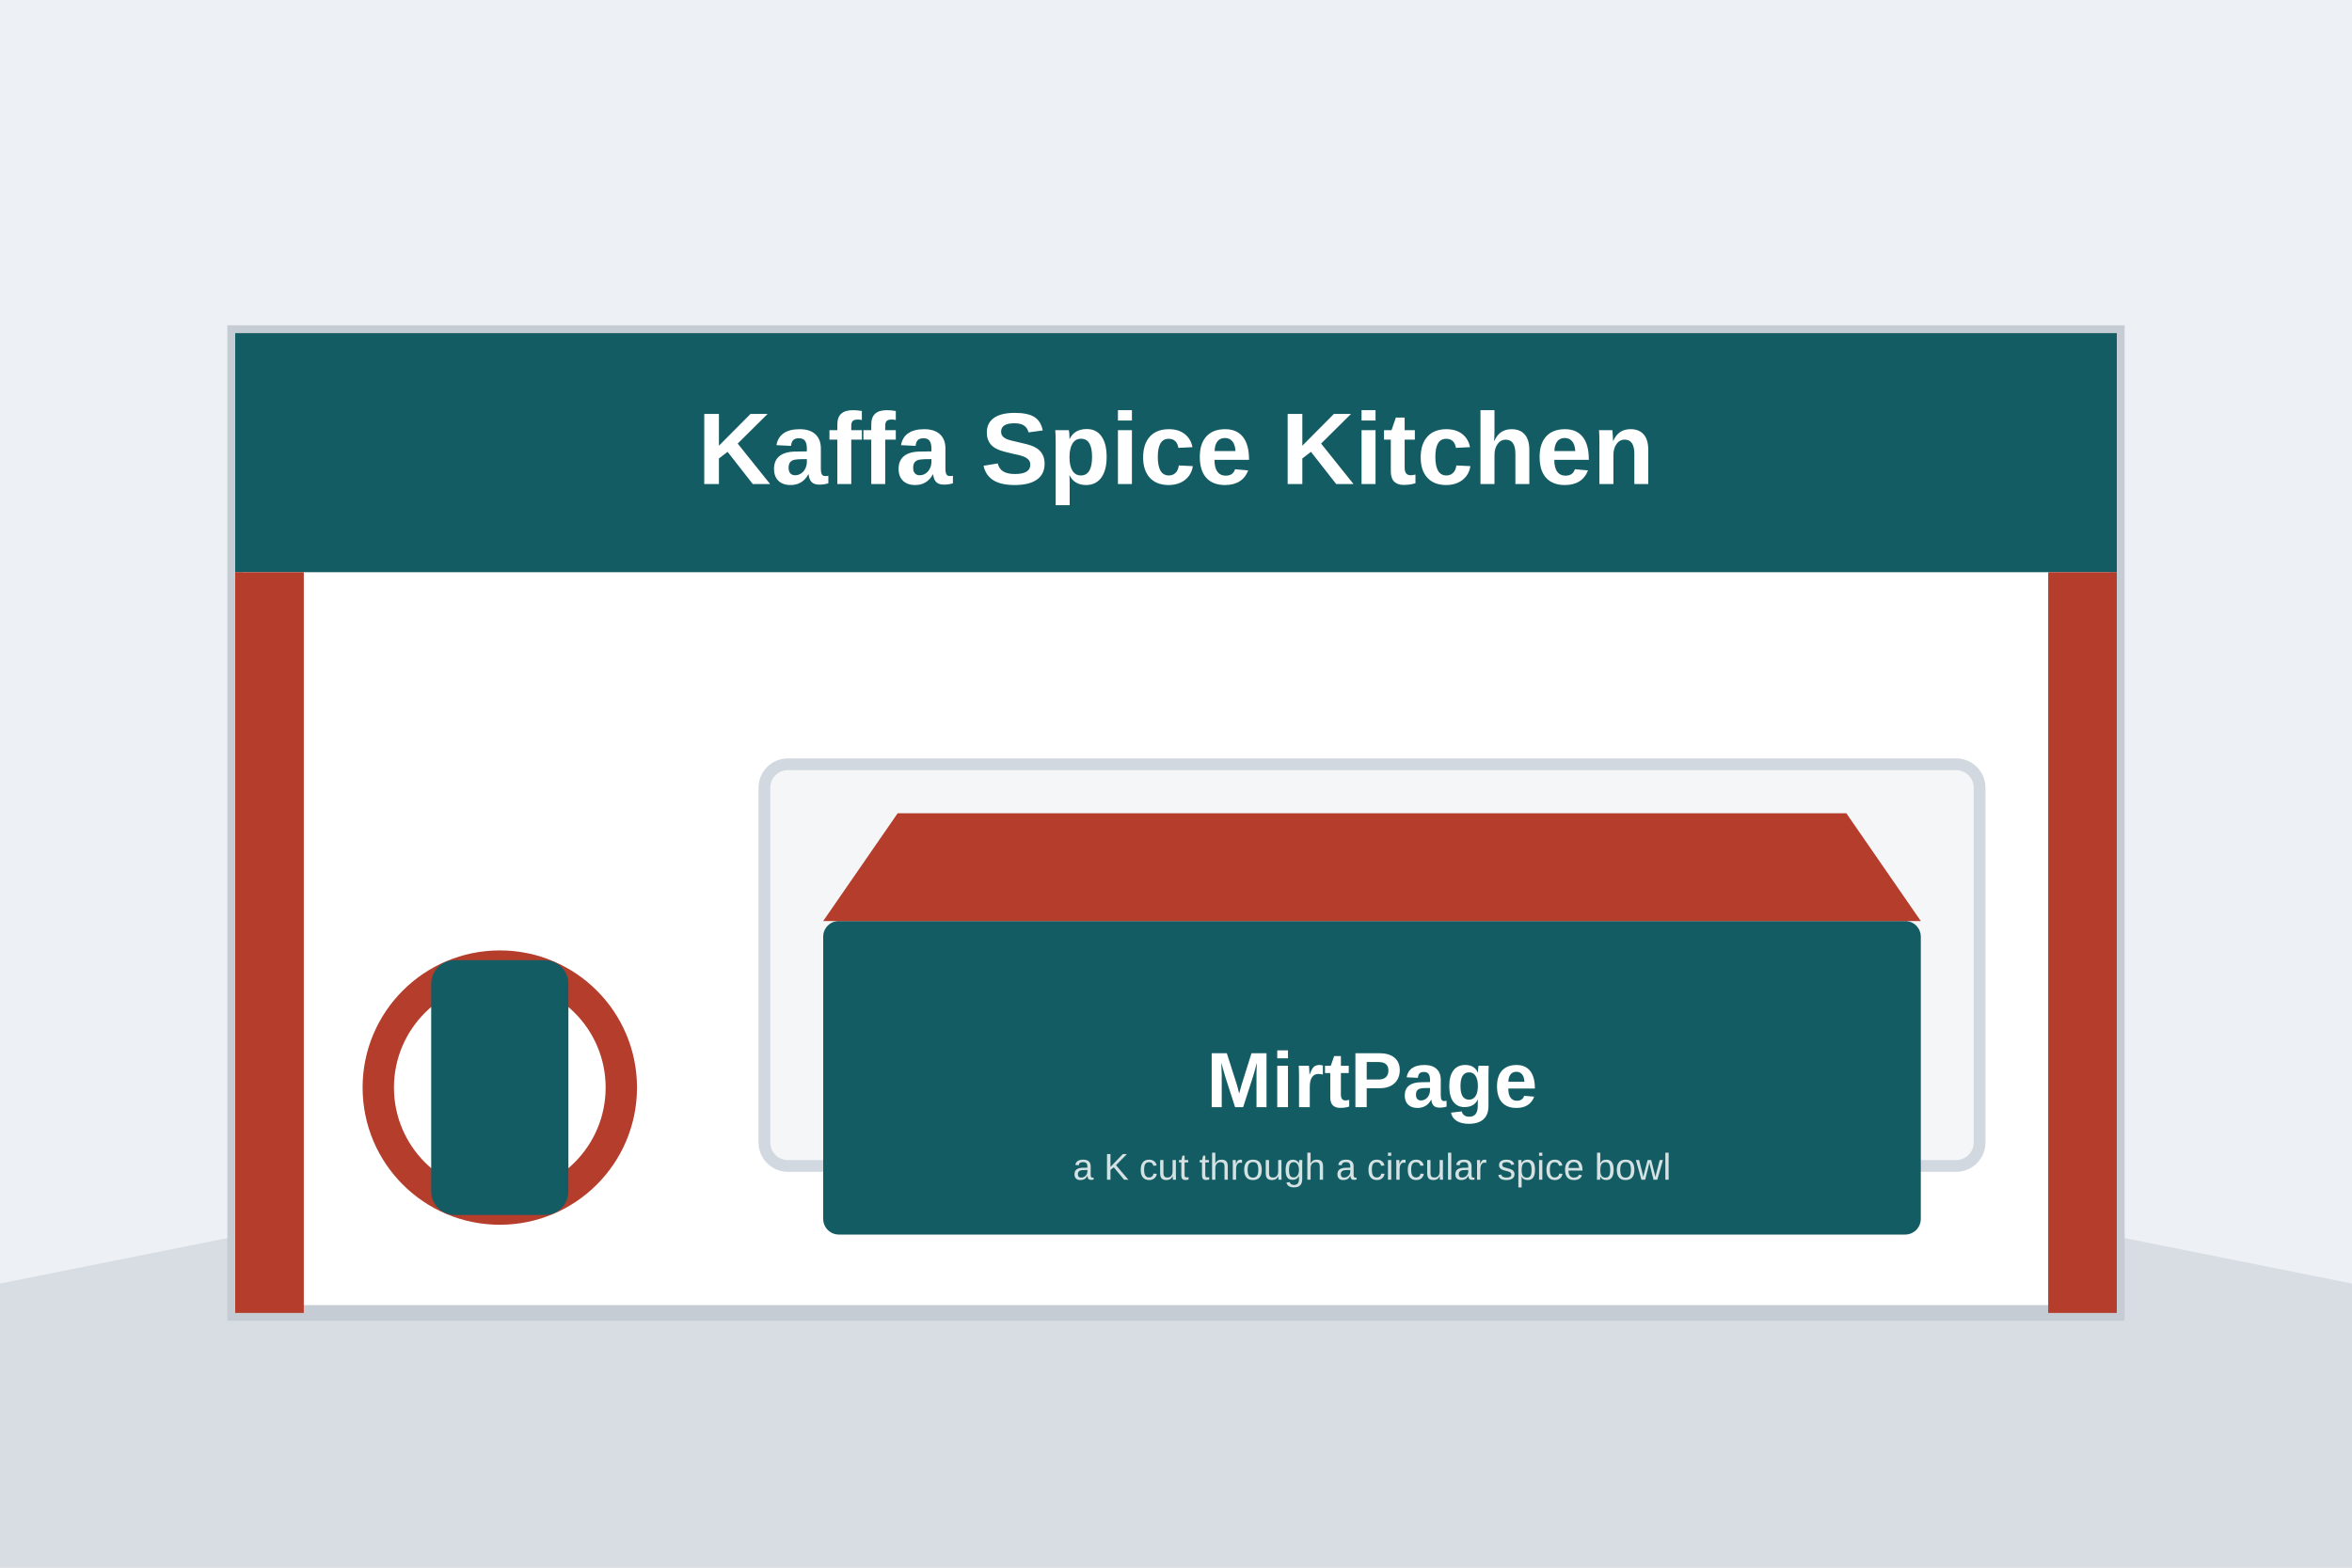
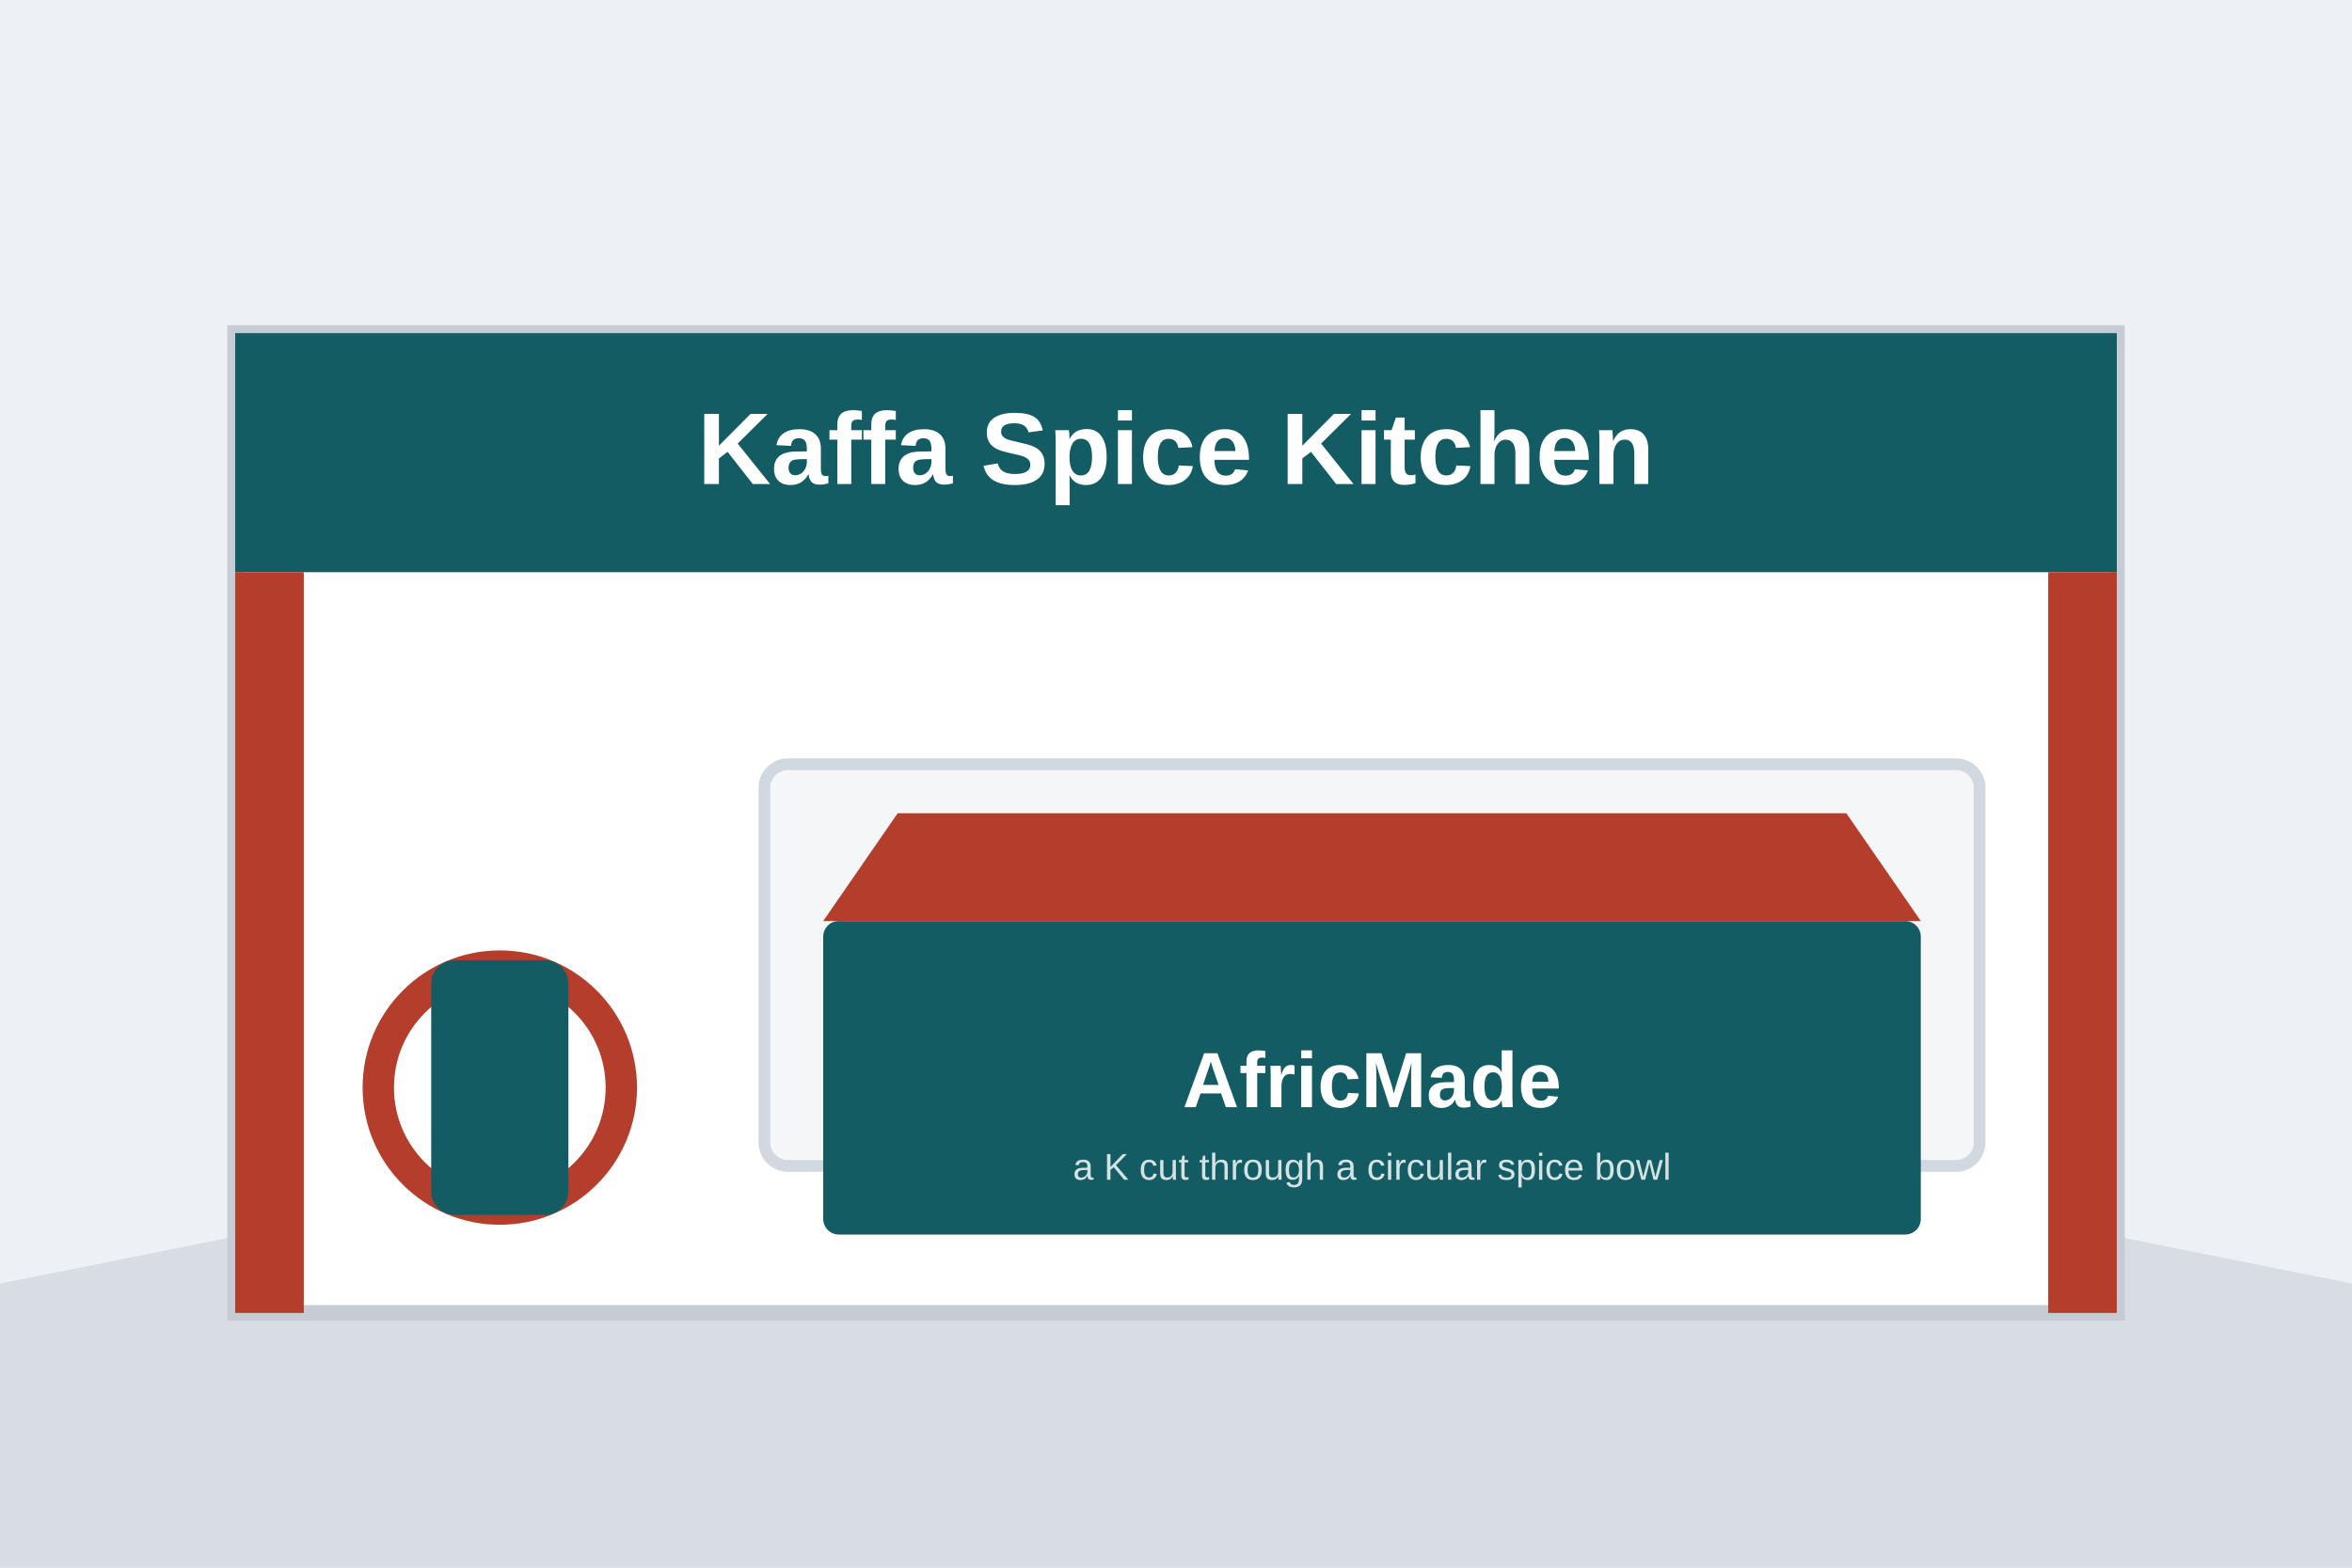
<svg xmlns="http://www.w3.org/2000/svg" viewBox="0 0 1200 800" role="img" aria-label="Illustrative booth for Kaffa Spice Kitchen">
  <rect width="1200" height="800" fill="#edf0f4" />
  <path d="M0 655L600 535l600 120v145H0z" fill="#d8dde3" />
  <path d="M120 170h960v500H120z" fill="#ffffff" stroke="#c5ccd4" stroke-width="8" />
  <path d="M120 170h960v122H120z" fill="#145c63" />
  <path d="M120 292h35v378h-35zM1045 292h35v378h-35z" fill="#b43d2c" />
  <rect x="390" y="390" width="620" height="205" rx="12" fill="#f4f6f8" stroke="#d2d8df" stroke-width="6" />
  <rect x="420" y="470" width="560" height="160" rx="8" fill="#145c63" />
  <path d="M420 470h560l-38-55H458z" fill="#b43d2c" />
  <circle cx="255" cy="555" r="62" fill="#ffffff" stroke="#b43d2c" stroke-width="16" />
  <rect x="220" y="490" width="70" height="130" rx="12" fill="#145c63" />
  <text x="600" y="247" text-anchor="middle" font-family="Arial, Helvetica, sans-serif" font-size="52" font-weight="800" fill="#ffffff">Kaffa Spice Kitchen</text>
-   <text x="700" y="565" text-anchor="middle" font-family="Arial, Helvetica, sans-serif" font-size="40" font-weight="700" fill="#ffffff">MirtPage</text>
+   <text x="700" y="565" text-anchor="middle" font-family="Arial, Helvetica, sans-serif" font-size="40" font-weight="700" fill="#ffffff">AfricMade</text>
  <text x="700" y="602" text-anchor="middle" font-family="Arial, Helvetica, sans-serif" font-size="19" fill="#ffffff" opacity=".82">a K cut through a circular spice bowl</text>
</svg>
